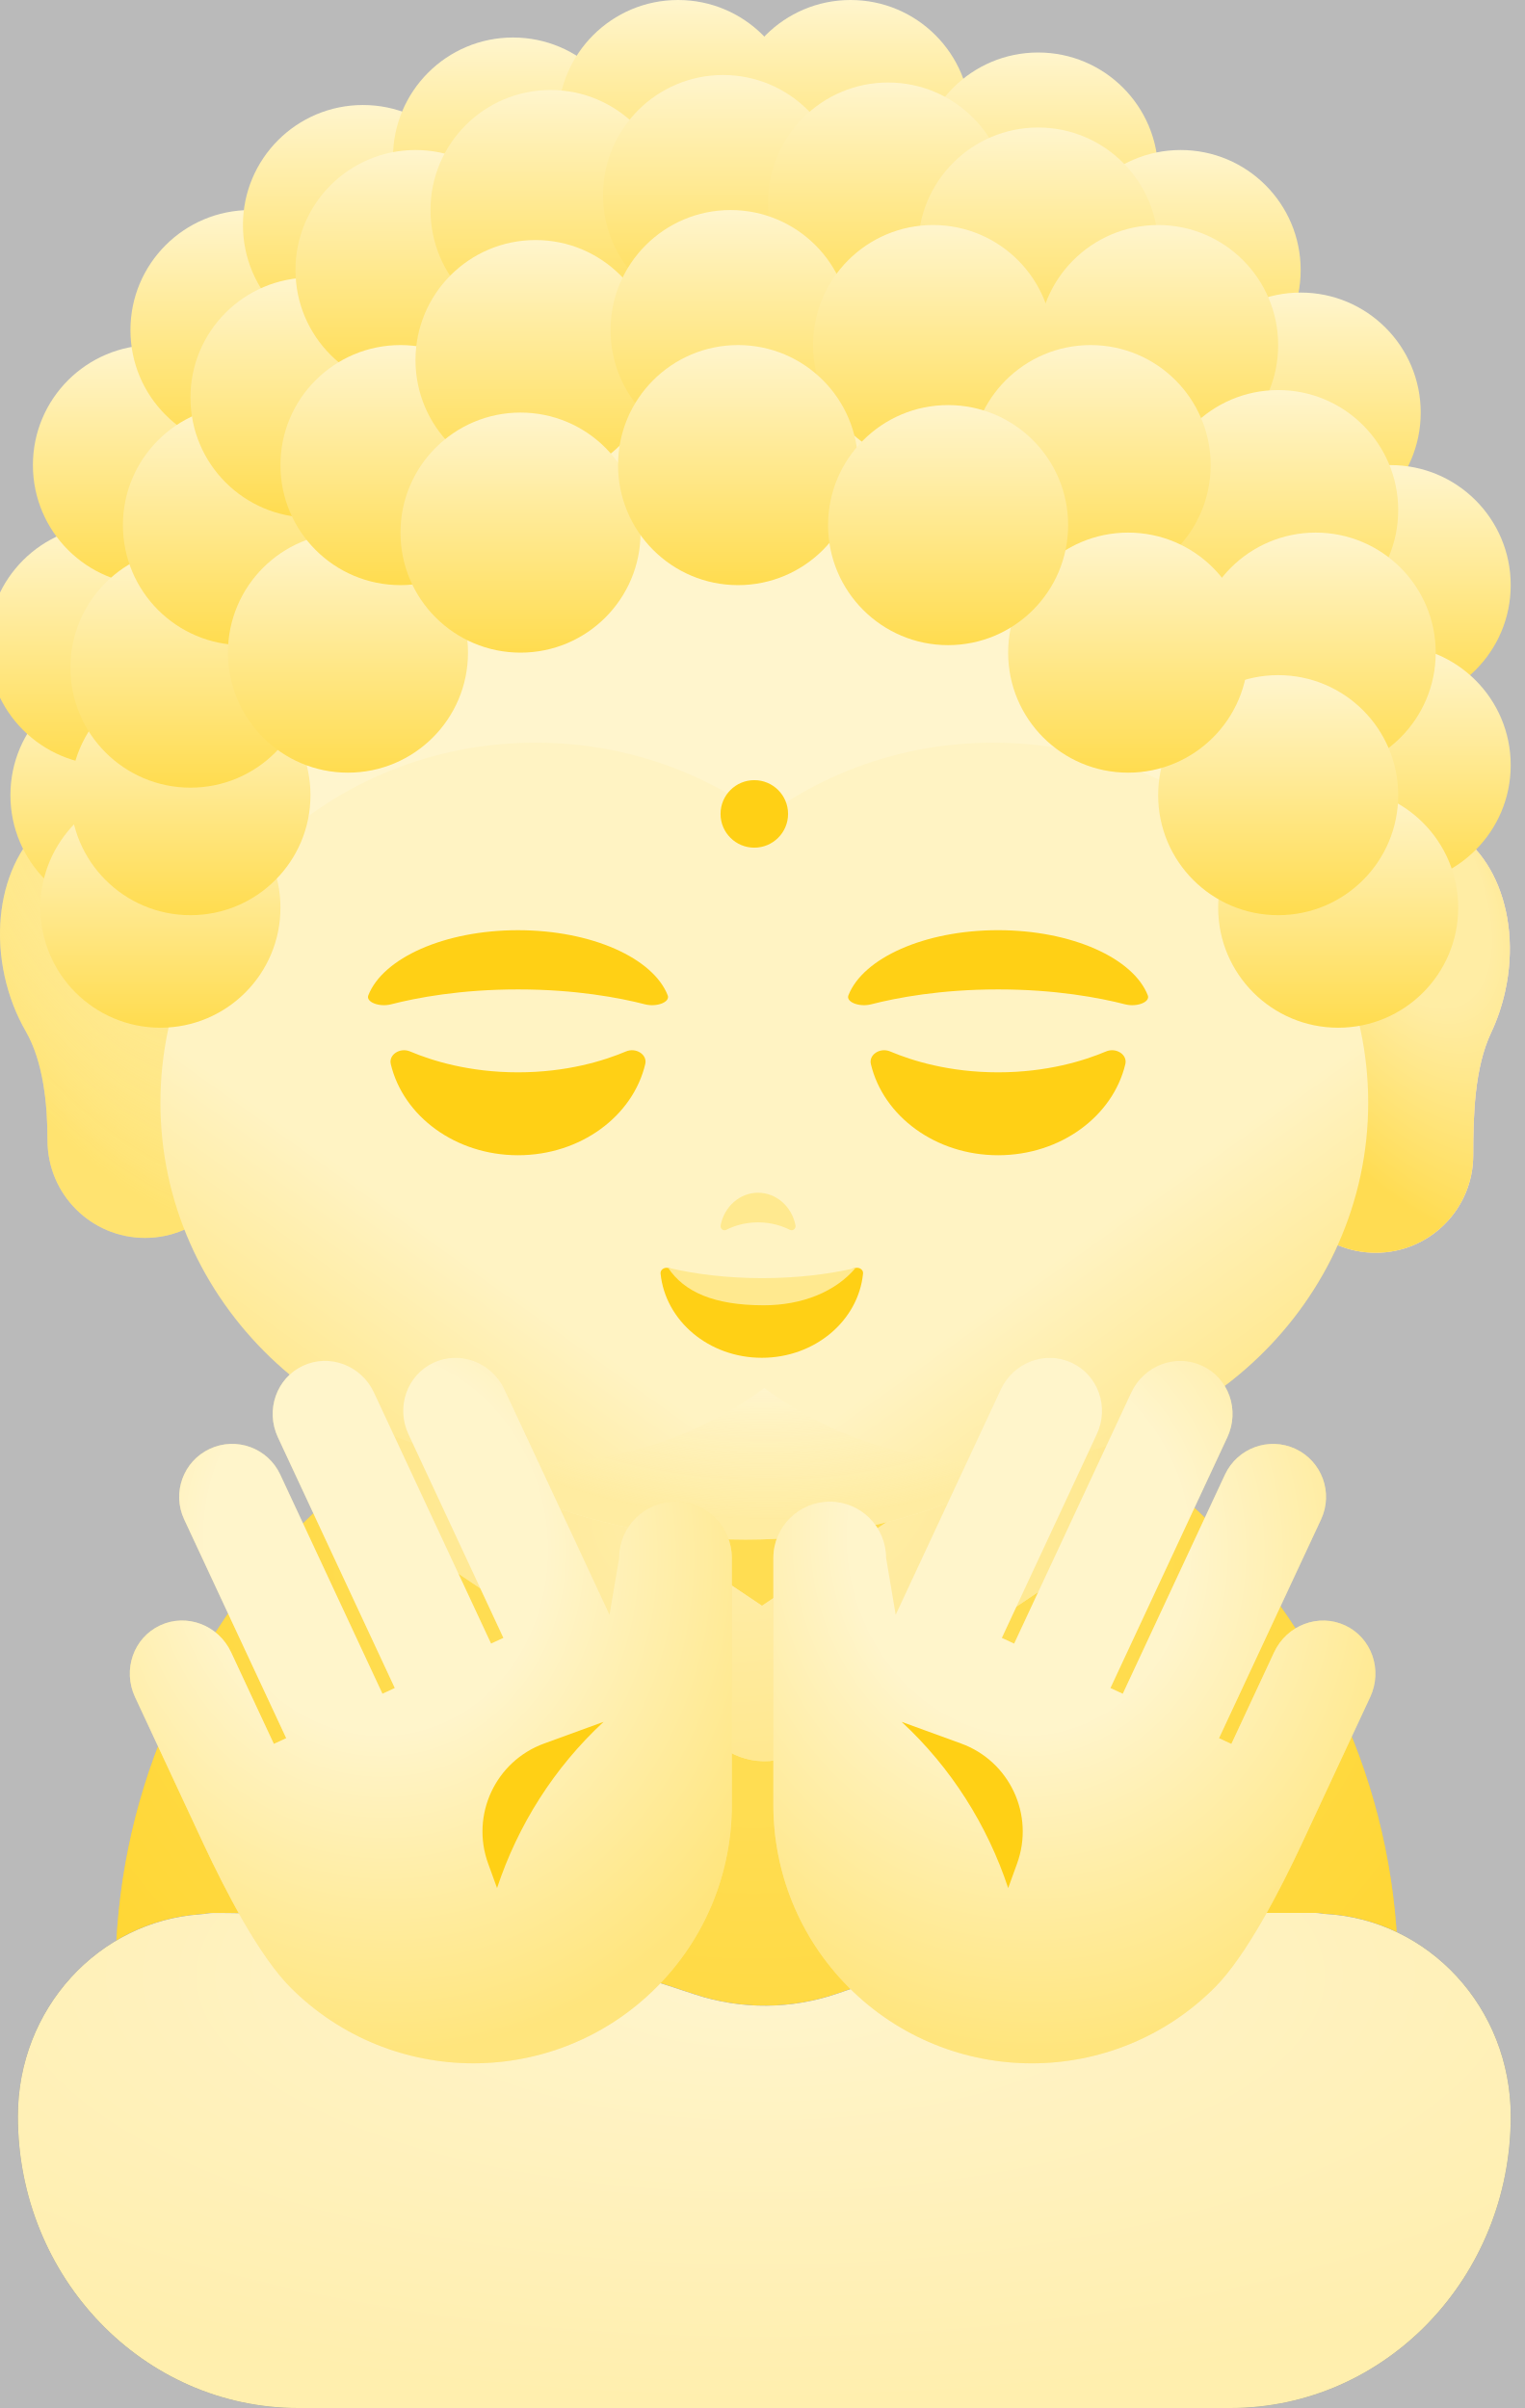
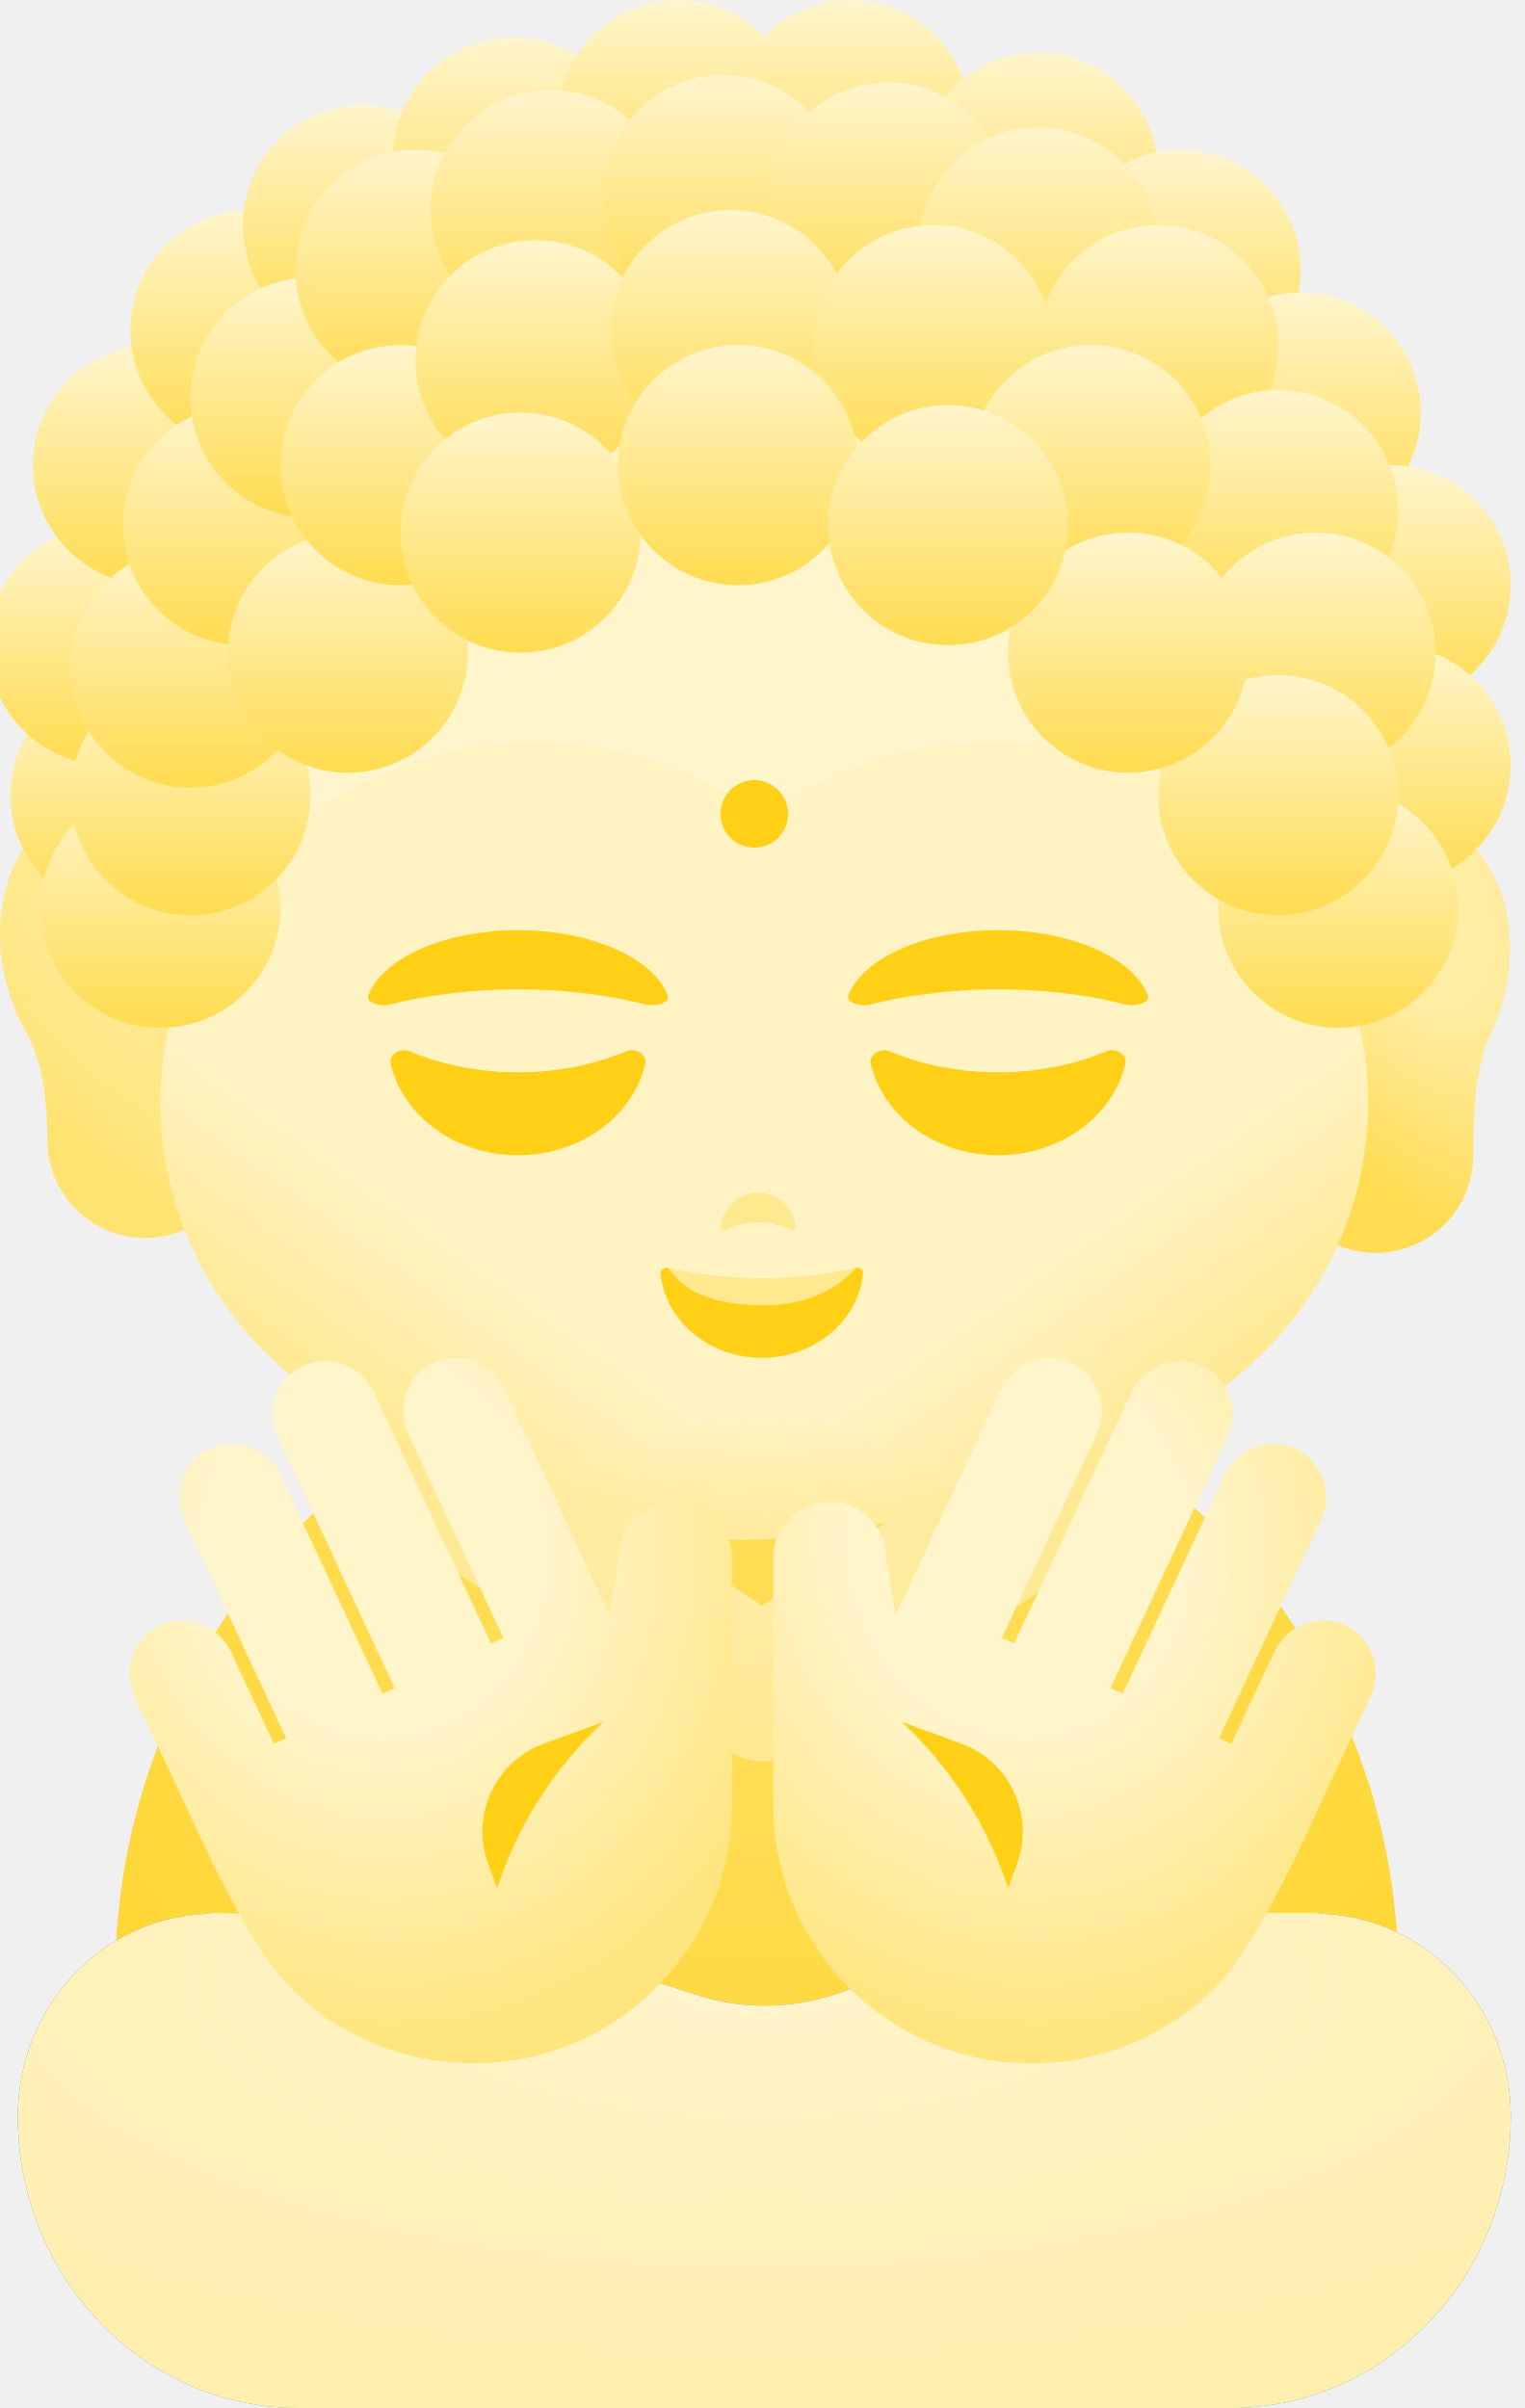
<svg xmlns="http://www.w3.org/2000/svg" width="88" height="139" viewBox="0 0 88 139" fill="none">
-   <rect width="88" height="139" fill="#F5F5F5" />
  <g id="ì ì Components">
-     <path d="M-4612 -205C-4612 -206.105 -4611.1 -207 -4610 -207H1013C1014.1 -207 1015 -206.105 1015 -205V6991C1015 6992.1 1014.1 6993 1013 6993H-4610C-4611.1 6993 -4612 6992.1 -4612 6991V-205Z" fill="#2D2D2D" />
-     <path d="M-4610 -207V-206H1013V-207V-208H-4610V-207ZM1015 -205H1014V6991H1015H1016V-205H1015ZM1013 6993V6992H-4610V6993V6994H1013V6993ZM-4612 6991H-4611V-205H-4612H-4613V6991H-4612ZM-4610 6993V6992C-4610.55 6992 -4611 6991.55 -4611 6991H-4612H-4613C-4613 6992.66 -4611.66 6994 -4610 6994V6993ZM1015 6991H1014C1014 6991.55 1013.55 6992 1013 6992V6993V6994C1014.66 6994 1016 6992.66 1016 6991H1015ZM1013 -207V-206C1013.55 -206 1014 -205.552 1014 -205H1015H1016C1016 -206.657 1014.66 -208 1013 -208V-207ZM-4610 -207V-208C-4611.66 -208 -4613 -206.657 -4613 -205H-4612H-4611C-4611 -205.552 -4610.55 -206 -4610 -206V-207Z" fill="black" fill-opacity="0.1" />
    <g id="ë¶ì²">
-       <path d="M-346 -108C-346 -109.105 -345.105 -110 -344 -110H827C828.105 -110 829 -109.105 829 -108V1498C829 1499.1 828.105 1500 827 1500H-344C-345.105 1500 -346 1499.1 -346 1498V-108Z" fill="#BABABA" />
-       <path d="M-344 -110V-109H827V-110V-111H-344V-110ZM829 -108H828V1498H829H830V-108H829ZM827 1500V1499H-344V1500V1501H827V1500ZM-346 1498H-345V-108H-346H-347V1498H-346ZM-344 1500V1499C-344.552 1499 -345 1498.55 -345 1498H-346H-347C-347 1499.66 -345.657 1501 -344 1501V1500ZM829 1498H828C828 1498.55 827.552 1499 827 1499V1500V1501C828.657 1501 830 1499.66 830 1498H829ZM827 -110V-109C827.552 -109 828 -108.552 828 -108H829H830C830 -109.657 828.657 -111 827 -111V-110ZM-344 -110V-111C-345.657 -111 -347 -109.657 -347 -108H-346H-345C-345 -108.552 -344.552 -109 -344 -109V-110Z" fill="black" fill-opacity="0.1" />
      <g id="ë¶ì²_2">
        <rect x="-162.5" y="-31.5" width="563" height="691" rx="4.5" stroke="#9747FF" stroke-dasharray="10 5" />
        <g id="íì =ê¸°ë³¸, ìì=ë¸ë">
          <g id="art" clip-path="url(#clip0_260_4375)">
            <path id="Vector" d="M60.651 84.235C48.839 86.086 37.824 78.393 36.047 67.052C34.27 55.712 42.404 45.017 54.216 43.166C66.027 41.315 77.043 49.008 78.82 60.349C80.597 71.689 72.462 82.384 60.651 84.235Z" fill="url(#paint0_radial_260_4375)" fill-opacity="0.5" />
            <path id="Vector_2" d="M27.673 84.235C39.484 86.086 50.5 78.393 52.277 67.052C54.053 55.712 45.919 45.017 34.107 43.166C22.296 41.315 11.28 49.008 9.503 60.349C7.726 71.689 15.861 82.384 27.673 84.235Z" fill="url(#paint1_radial_260_4375)" fill-opacity="0.5" />
            <g id="ë¶ì²_3">
              <g id="Group 5">
                <g id="Rectangle 33">
                  <path d="M6.661 114.096C6.661 93.651 23.234 77.078 43.679 77.078C64.123 77.078 80.696 93.651 80.696 114.096V129.907H6.661V114.096Z" fill="#FFD015" />
                  <path d="M6.661 114.096C6.661 93.651 23.234 77.078 43.679 77.078C64.123 77.078 80.696 93.651 80.696 114.096V129.907H6.661V114.096Z" fill="url(#paint2_radial_260_4375)" fill-opacity="0.5" />
                </g>
                <g id="Union">
                  <path d="M60.592 81.537C62.478 80.27 65.033 80.773 66.299 82.659C67.565 84.545 67.063 87.1 65.177 88.367L46.413 100.966C44.759 102.077 42.59 101.827 41.228 100.476C40.79 100.363 40.364 100.176 39.967 99.91L22.778 88.367C20.892 87.1 20.39 84.545 21.656 82.659C22.922 80.773 25.477 80.27 27.363 81.537L43.977 92.692L60.592 81.537Z" fill="#FFF5D0" />
                  <path d="M60.592 81.537C62.478 80.27 65.033 80.773 66.299 82.659C67.565 84.545 67.063 87.1 65.177 88.367L46.413 100.966C44.759 102.077 42.59 101.827 41.228 100.476C40.79 100.363 40.364 100.176 39.967 99.91L22.778 88.367C20.892 87.1 20.39 84.545 21.656 82.659C22.922 80.773 25.477 80.27 27.363 81.537L43.977 92.692L60.592 81.537Z" fill="url(#paint3_radial_260_4375)" fill-opacity="0.5" />
                </g>
                <path id="Union_2" d="M75.484 48.502C77.122 46.458 80.169 46.87 82.384 47.356C85.887 48.124 87.897 52.534 86.873 57.206C86.685 58.065 86.407 58.873 86.057 59.614C85.091 61.659 85.026 64.424 85.026 66.686C85.026 69.795 82.506 72.315 79.397 72.315C76.289 72.314 73.77 69.794 73.769 66.686C73.769 63.996 74.262 60.649 73.977 57.974C73.858 56.849 73.918 55.646 74.186 54.424C74.562 52.705 74.531 49.692 75.484 48.502Z" fill="#FFDBE4" />
                <path id="Vector_3" d="M44.015 87.74C62.382 87.74 77.271 72.849 77.271 54.479C77.271 36.109 62.382 21.218 44.015 21.218C25.648 21.218 10.759 36.109 10.759 54.479C10.759 72.849 25.648 87.74 44.015 87.74Z" fill="url(#paint4_linear_260_4375)" />
                <g id="Vector_4">
                  <path d="M43.861 88.01C62.377 88.01 77.388 73.312 77.388 55.181C77.388 37.05 62.377 22.352 43.861 22.352C25.344 22.352 10.333 37.05 10.333 55.181C10.333 73.312 25.344 88.01 43.861 88.01Z" fill="#FFF5CD" />
                  <path d="M43.861 88.01C62.377 88.01 77.388 73.312 77.388 55.181C77.388 37.05 62.377 22.352 43.861 22.352C25.344 22.352 10.333 37.05 10.333 55.181C10.333 73.312 25.344 88.01 43.861 88.01Z" fill="url(#paint5_radial_260_4375)" fill-opacity="0.5" />
                </g>
                <path id="Vector_5" d="M44.149 77.134C63.517 77.134 79.218 61.431 79.218 42.06C79.218 22.688 63.517 6.985 44.149 6.985C24.781 6.985 9.08 22.688 9.08 42.06C9.08 61.431 24.781 77.134 44.149 77.134Z" fill="#FFF3C3" />
                <path id="Vector 1" d="M24.196 103.059C23.33 103.059 23.113 110.564 23.113 114.317L25.062 117.781C25.134 112.874 25.062 103.059 24.196 103.059Z" fill="#FFADC2" />
                <path id="Vector 2" d="M64.915 103.059C65.781 103.059 65.997 110.564 65.997 114.317L64.049 117.781C63.976 112.874 64.049 103.059 64.915 103.059Z" fill="#FFADC2" />
                <g id="Vector_6">
                  <path d="M72.736 110.421C65.495 110.421 58.306 111.629 51.463 113.996L48.367 115.067C45.687 115.993 42.796 116.015 40.104 115.129L38.603 114.634C30.138 111.845 21.224 110.424 12.312 110.424C12.059 110.424 11.821 110.486 11.571 110.501C5.694 110.907 1.033 115.943 1.033 122.163C1.033 131.462 8.276 139 17.211 139H71.013C79.948 139 87.191 131.462 87.191 122.163C87.191 115.888 82.447 110.804 76.495 110.483C76.299 110.473 76.111 110.421 75.912 110.421H72.739H72.736Z" fill="#4E5968" />
                  <path d="M72.736 110.421C65.495 110.421 58.306 111.629 51.463 113.996L48.367 115.067C45.687 115.993 42.796 116.015 40.104 115.129L38.603 114.634C30.138 111.845 21.224 110.424 12.312 110.424C12.059 110.424 11.821 110.486 11.571 110.501C5.694 110.907 1.033 115.943 1.033 122.163C1.033 131.462 8.276 139 17.211 139H71.013C79.948 139 87.191 131.462 87.191 122.163C87.191 115.888 82.447 110.804 76.495 110.483C76.299 110.473 76.111 110.421 75.912 110.421H72.739H72.736Z" fill="#FFF5CD" />
                  <path d="M72.736 110.421C65.495 110.421 58.306 111.629 51.463 113.996L48.367 115.067C45.687 115.993 42.796 116.015 40.104 115.129L38.603 114.634C30.138 111.845 21.224 110.424 12.312 110.424C12.059 110.424 11.821 110.486 11.571 110.501C5.694 110.907 1.033 115.943 1.033 122.163C1.033 131.462 8.276 139 17.211 139H71.013C79.948 139 87.191 131.462 87.191 122.163C87.191 115.888 82.447 110.804 76.495 110.483C76.299 110.473 76.111 110.421 75.912 110.421H72.739H72.736Z" fill="url(#paint6_radial_260_4375)" fill-opacity="0.5" />
                </g>
              </g>
              <g id="Group 45">
                <g id="Union_3">
                  <path d="M75.484 48.502C77.122 46.458 80.169 46.87 82.384 47.356C85.887 48.124 87.897 52.534 86.873 57.206C86.685 58.065 86.407 58.873 86.057 59.614C85.091 61.659 85.026 64.424 85.026 66.686C85.026 69.795 82.506 72.315 79.397 72.315C76.289 72.314 73.77 69.794 73.769 66.686C73.769 63.996 74.262 60.649 73.977 57.974C73.858 56.849 73.918 55.646 74.186 54.424C74.562 52.705 74.531 49.692 75.484 48.502Z" fill="#FFE98F" />
                  <path d="M75.484 48.502C77.122 46.458 80.169 46.87 82.384 47.356C85.887 48.124 87.897 52.534 86.873 57.206C86.685 58.065 86.407 58.873 86.057 59.614C85.091 61.659 85.026 64.424 85.026 66.686C85.026 69.795 82.506 72.315 79.397 72.315C76.289 72.314 73.77 69.794 73.769 66.686C73.769 63.996 74.262 60.649 73.977 57.974C73.858 56.849 73.918 55.646 74.186 54.424C74.562 52.705 74.531 49.692 75.484 48.502Z" fill="url(#paint7_radial_260_4375)" fill-opacity="0.5" />
                </g>
                <g id="Union_4">
                  <path d="M4.756 46.497C6.971 46.011 10.018 45.599 11.656 47.644C12.609 48.834 12.578 51.847 12.955 53.565C13.154 54.473 13.238 55.371 13.219 56.234C13.154 59.174 13.998 62.886 13.999 65.826C13.999 68.935 11.478 71.456 8.37 71.456C5.261 71.456 2.742 68.935 2.742 65.826C2.742 63.772 2.51 61.305 1.485 59.525C0.943 58.585 0.523 57.513 0.267 56.348C-0.757 51.676 1.253 47.265 4.756 46.497Z" fill="#FFE98F" />
                  <path d="M4.756 46.497C6.971 46.011 10.018 45.599 11.656 47.644C12.609 48.834 12.578 51.847 12.955 53.565C13.154 54.473 13.238 55.371 13.219 56.234C13.154 59.174 13.998 62.886 13.999 65.826C13.999 68.935 11.478 71.456 8.37 71.456C5.261 71.456 2.742 68.935 2.742 65.826C2.742 63.772 2.51 61.305 1.485 59.525C0.943 58.585 0.523 57.513 0.267 56.348C-0.757 51.676 1.253 47.265 4.756 46.497Z" fill="url(#paint8_radial_260_4375)" fill-opacity="0.5" />
                </g>
                <g id="Vector_7">
                  <path d="M43.035 88.874C61.402 88.874 76.291 73.983 76.291 55.613C76.291 37.243 61.402 22.352 43.035 22.352C24.669 22.352 9.779 37.243 9.779 55.613C9.779 73.983 24.669 88.874 43.035 88.874Z" fill="#FFF5CD" />
                  <path d="M43.035 88.874C61.402 88.874 76.291 73.983 76.291 55.613C76.291 37.243 61.402 22.352 43.035 22.352C24.669 22.352 9.779 37.243 9.779 55.613C9.779 73.983 24.669 88.874 43.035 88.874Z" fill="url(#paint9_radial_260_4375)" fill-opacity="0.5" />
                </g>
                <path id="Vector_8" d="M30.906 84.439C42.862 84.439 52.554 75.133 52.554 63.654C52.554 52.175 42.862 42.869 30.906 42.869C18.951 42.869 9.259 52.175 9.259 63.654C9.259 75.133 18.951 84.439 30.906 84.439Z" fill="url(#paint10_linear_260_4375)" />
                <path id="Vector_9" d="M57.318 84.439C69.273 84.439 78.965 75.133 78.965 63.654C78.965 52.175 69.273 42.869 57.318 42.869C45.362 42.869 35.67 52.175 35.67 63.654C35.67 75.133 45.362 84.439 57.318 84.439Z" fill="url(#paint11_linear_260_4375)" />
                <g id="Group 44">
                  <path id="Vector_10" d="M7.528 52.828C11.354 52.828 14.455 49.727 14.455 45.9C14.455 42.074 11.354 38.972 7.528 38.972C3.702 38.972 0.601 42.074 0.601 45.9C0.601 49.727 3.702 52.828 7.528 52.828Z" fill="url(#paint12_linear_260_4375)" />
                  <path id="Vector_11" d="M6.229 44.168C10.055 44.168 13.156 41.066 13.156 37.24C13.156 33.413 10.055 30.311 6.229 30.311C2.403 30.311 -0.698 33.413 -0.698 37.24C-0.698 41.066 2.403 44.168 6.229 44.168Z" fill="url(#paint13_linear_260_4375)" />
                  <path id="Vector_12" d="M8.827 33.776C12.652 33.776 15.754 30.674 15.754 26.848C15.754 23.021 12.652 19.919 8.827 19.919C5.001 19.919 1.899 23.021 1.899 26.848C1.899 30.674 5.001 33.776 8.827 33.776Z" fill="url(#paint14_linear_260_4375)" />
                  <path id="Vector_13" d="M14.456 25.982C18.281 25.982 21.383 22.88 21.383 19.053C21.383 15.227 18.281 12.125 14.456 12.125C10.63 12.125 7.528 15.227 7.528 19.053C7.528 22.88 10.63 25.982 14.456 25.982Z" fill="url(#paint15_linear_260_4375)" />
                  <path id="Vector_14" d="M20.949 19.919C24.774 19.919 27.876 16.817 27.876 12.991C27.876 9.164 24.774 6.062 20.949 6.062C17.123 6.062 14.021 9.164 14.021 12.991C14.021 16.817 17.123 19.919 20.949 19.919Z" fill="url(#paint16_linear_260_4375)" />
                  <path id="Vector_15" d="M29.608 16.022C33.434 16.022 36.535 12.92 36.535 9.094C36.535 5.267 33.434 2.165 29.608 2.165C25.782 2.165 22.681 5.267 22.681 9.094C22.681 12.92 25.782 16.022 29.608 16.022Z" fill="url(#paint17_linear_260_4375)" />
                  <path id="Vector_16" d="M39.133 13.857C42.959 13.857 46.06 10.755 46.06 6.928C46.06 3.102 42.959 0 39.133 0C35.307 0 32.206 3.102 32.206 6.928C32.206 10.755 35.307 13.857 39.133 13.857Z" fill="url(#paint18_linear_260_4375)" />
                  <path id="Vector_17" d="M49.09 13.857C52.916 13.857 56.018 10.755 56.018 6.928C56.018 3.102 52.916 0 49.09 0C45.264 0 42.163 3.102 42.163 6.928C42.163 10.755 45.264 13.857 49.09 13.857Z" fill="url(#paint19_linear_260_4375)" />
                  <path id="Vector_18" d="M59.916 16.888C63.741 16.888 66.843 13.786 66.843 9.96C66.843 6.133 63.741 3.031 59.916 3.031C56.09 3.031 52.988 6.133 52.988 9.96C52.988 13.786 56.09 16.888 59.916 16.888Z" fill="url(#paint20_linear_260_4375)" />
                  <path id="Vector_19" d="M68.141 22.517C71.967 22.517 75.068 19.415 75.068 15.589C75.068 11.762 71.967 8.66 68.141 8.66C64.315 8.66 61.214 11.762 61.214 15.589C61.214 19.415 64.315 22.517 68.141 22.517Z" fill="url(#paint21_linear_260_4375)" />
                  <path id="Vector_20" d="M75.069 30.745C78.895 30.745 81.996 27.643 81.996 23.816C81.996 19.99 78.895 16.888 75.069 16.888C71.243 16.888 68.142 19.99 68.142 23.816C68.142 27.643 71.243 30.745 75.069 30.745Z" fill="url(#paint22_linear_260_4375)" />
                  <path id="Vector_21" d="M80.263 40.704C84.089 40.704 87.19 37.602 87.19 33.776C87.19 29.949 84.089 26.848 80.263 26.848C76.437 26.848 73.336 29.949 73.336 33.776C73.336 37.602 76.437 40.704 80.263 40.704Z" fill="url(#paint23_linear_260_4375)" />
                  <path id="Vector_22" d="M80.263 51.096C84.089 51.096 87.19 47.994 87.19 44.168C87.19 40.341 84.089 37.239 80.263 37.239C76.437 37.239 73.336 40.341 73.336 44.168C73.336 47.994 76.437 51.096 80.263 51.096Z" fill="url(#paint24_linear_260_4375)" />
                  <path id="Vector_23" d="M77.233 59.324C81.059 59.324 84.16 56.222 84.16 52.395C84.16 48.569 81.059 45.467 77.233 45.467C73.407 45.467 70.306 48.569 70.306 52.395C70.306 56.222 73.407 59.324 77.233 59.324Z" fill="url(#paint25_linear_260_4375)" />
                  <path id="Vector_24" d="M9.259 59.324C13.085 59.324 16.186 56.222 16.186 52.395C16.186 48.569 13.085 45.467 9.259 45.467C5.433 45.467 2.332 48.569 2.332 52.395C2.332 56.222 5.433 59.324 9.259 59.324Z" fill="url(#paint26_linear_260_4375)" />
                  <path id="Vector_25" d="M10.992 52.828C14.818 52.828 17.919 49.727 17.919 45.9C17.919 42.074 14.818 38.972 10.992 38.972C7.166 38.972 4.064 42.074 4.064 45.9C4.064 49.727 7.166 52.828 10.992 52.828Z" fill="url(#paint27_linear_260_4375)" />
                  <path id="Vector_26" d="M10.992 45.467C14.818 45.467 17.919 42.365 17.919 38.539C17.919 34.712 14.818 31.61 10.992 31.61C7.166 31.61 4.064 34.712 4.064 38.539C4.064 42.365 7.166 45.467 10.992 45.467Z" fill="url(#paint28_linear_260_4375)" />
                  <path id="Vector_27" d="M14.021 37.24C17.847 37.24 20.948 34.138 20.948 30.311C20.948 26.485 17.847 23.383 14.021 23.383C10.195 23.383 7.094 26.485 7.094 30.311C7.094 34.138 10.195 37.24 14.021 37.24Z" fill="url(#paint29_linear_260_4375)" />
                  <path id="Vector_28" d="M17.919 29.878C21.745 29.878 24.847 26.776 24.847 22.95C24.847 19.124 21.745 16.022 17.919 16.022C14.094 16.022 10.992 19.124 10.992 22.95C10.992 26.776 14.094 29.878 17.919 29.878Z" fill="url(#paint30_linear_260_4375)" />
                  <path id="Vector_29" d="M23.98 22.517C27.806 22.517 30.907 19.415 30.907 15.589C30.907 11.762 27.806 8.66 23.98 8.66C20.154 8.66 17.053 11.762 17.053 15.589C17.053 19.415 20.154 22.517 23.98 22.517Z" fill="url(#paint31_linear_260_4375)" />
                  <path id="Vector_30" d="M31.773 19.053C35.599 19.053 38.7 15.951 38.7 12.124C38.7 8.298 35.599 5.196 31.773 5.196C27.947 5.196 24.846 8.298 24.846 12.124C24.846 15.951 27.947 19.053 31.773 19.053Z" fill="url(#paint32_linear_260_4375)" />
                  <path id="Vector_31" d="M41.731 18.187C45.557 18.187 48.658 15.085 48.658 11.258C48.658 7.432 45.557 4.33 41.731 4.33C37.905 4.33 34.804 7.432 34.804 11.258C34.804 15.085 37.905 18.187 41.731 18.187Z" fill="url(#paint33_linear_260_4375)" />
                  <path id="Vector_32" d="M51.256 18.62C55.082 18.62 58.184 15.518 58.184 11.691C58.184 7.865 55.082 4.763 51.256 4.763C47.431 4.763 44.329 7.865 44.329 11.691C44.329 15.518 47.431 18.62 51.256 18.62Z" fill="url(#paint34_linear_260_4375)" />
                  <path id="Vector_33" d="M59.916 21.218C63.741 21.218 66.843 18.116 66.843 14.29C66.843 10.463 63.741 7.361 59.916 7.361C56.09 7.361 52.988 10.463 52.988 14.29C52.988 18.116 56.09 21.218 59.916 21.218Z" fill="url(#paint35_linear_260_4375)" />
                  <path id="Vector_34" d="M66.842 26.847C70.668 26.847 73.769 23.745 73.769 19.919C73.769 16.092 70.668 12.99 66.842 12.99C63.017 12.99 59.915 16.092 59.915 19.919C59.915 23.745 63.017 26.847 66.842 26.847Z" fill="url(#paint36_linear_260_4375)" />
                  <path id="Vector_35" d="M73.77 36.373C77.596 36.373 80.697 33.272 80.697 29.445C80.697 25.619 77.596 22.517 73.77 22.517C69.944 22.517 66.843 25.619 66.843 29.445C66.843 33.272 69.944 36.373 73.77 36.373Z" fill="url(#paint37_linear_260_4375)" />
                  <path id="Vector_36" d="M75.935 44.601C79.761 44.601 82.862 41.499 82.862 37.673C82.862 33.846 79.761 30.744 75.935 30.744C72.109 30.744 69.008 33.846 69.008 37.673C69.008 41.499 72.109 44.601 75.935 44.601Z" fill="url(#paint38_linear_260_4375)" />
                  <path id="Vector_37" d="M73.77 52.828C77.596 52.828 80.697 49.727 80.697 45.9C80.697 42.074 77.596 38.972 73.77 38.972C69.944 38.972 66.843 42.074 66.843 45.9C66.843 49.727 69.944 52.828 73.77 52.828Z" fill="url(#paint39_linear_260_4375)" />
                  <path id="Vector_38" d="M20.082 44.601C23.908 44.601 27.01 41.499 27.01 37.673C27.01 33.846 23.908 30.744 20.082 30.744C16.257 30.744 13.155 33.846 13.155 37.673C13.155 41.499 16.257 44.601 20.082 44.601Z" fill="url(#paint40_linear_260_4375)" />
                  <path id="Vector_39" d="M23.114 33.776C26.94 33.776 30.041 30.674 30.041 26.848C30.041 23.021 26.94 19.919 23.114 19.919C19.288 19.919 16.186 23.021 16.186 26.848C16.186 30.674 19.288 33.776 23.114 33.776Z" fill="url(#paint41_linear_260_4375)" />
                  <path id="Vector_40" d="M30.907 27.713C34.733 27.713 37.834 24.611 37.834 20.785C37.834 16.959 34.733 13.857 30.907 13.857C27.081 13.857 23.98 16.959 23.98 20.785C23.98 24.611 27.081 27.713 30.907 27.713Z" fill="url(#paint42_linear_260_4375)" />
                  <path id="Vector_41" d="M42.164 25.982C45.99 25.982 49.092 22.88 49.092 19.053C49.092 15.227 45.99 12.125 42.164 12.125C38.339 12.125 35.237 15.227 35.237 19.053C35.237 22.88 38.339 25.982 42.164 25.982Z" fill="url(#paint43_linear_260_4375)" />
                  <path id="Vector_42" d="M53.853 26.847C57.679 26.847 60.78 23.745 60.78 19.919C60.78 16.092 57.679 12.99 53.853 12.99C50.027 12.99 46.926 16.092 46.926 19.919C46.926 23.745 50.027 26.847 53.853 26.847Z" fill="url(#paint44_linear_260_4375)" />
                  <path id="Vector_43" d="M62.946 33.776C66.772 33.776 69.873 30.674 69.873 26.848C69.873 23.021 66.772 19.919 62.946 19.919C59.12 19.919 56.019 23.021 56.019 26.848C56.019 30.674 59.12 33.776 62.946 33.776Z" fill="url(#paint45_linear_260_4375)" />
                  <path id="Vector_44" d="M65.111 44.601C68.937 44.601 72.038 41.499 72.038 37.673C72.038 33.846 68.937 30.744 65.111 30.744C61.285 30.744 58.184 33.846 58.184 37.673C58.184 41.499 61.285 44.601 65.111 44.601Z" fill="url(#paint46_linear_260_4375)" />
                  <path id="Vector_45" d="M30.041 37.673C33.867 37.673 36.969 34.571 36.969 30.745C36.969 26.918 33.867 23.816 30.041 23.816C26.216 23.816 23.114 26.918 23.114 30.745C23.114 34.571 26.216 37.673 30.041 37.673Z" fill="url(#paint47_linear_260_4375)" />
                  <path id="Vector_46" d="M42.597 33.776C46.423 33.776 49.524 30.674 49.524 26.848C49.524 23.021 46.423 19.919 42.597 19.919C38.771 19.919 35.67 23.021 35.67 26.848C35.67 30.674 38.771 33.776 42.597 33.776Z" fill="url(#paint48_linear_260_4375)" />
                  <path id="Vector_47" d="M54.719 37.24C58.545 37.24 61.647 34.138 61.647 30.311C61.647 26.485 58.545 23.383 54.719 23.383C50.893 23.383 47.792 26.485 47.792 30.311C47.792 34.138 50.893 37.24 54.719 37.24Z" fill="url(#paint49_linear_260_4375)" />
                </g>
                <g id="Group 4">
                  <path id="Vector_48" d="M43.534 48.931C44.61 48.931 45.483 48.059 45.483 46.982C45.483 45.906 44.61 45.034 43.534 45.034C42.458 45.034 41.586 45.906 41.586 46.982C41.586 48.059 42.458 48.931 43.534 48.931Z" fill="#FFD015" />
                  <path id="Vector_49" d="M49.377 73.19C49.325 73.202 49.268 73.21 49.215 73.222C48.083 74.483 46.194 75.19 44.05 75.19C41.222 75.19 39.57 74.479 38.664 73.211C38.63 73.203 38.593 73.198 38.559 73.19C38.33 73.138 38.103 73.3 38.124 73.514C38.398 76.241 40.908 78.377 43.968 78.377C47.028 78.377 49.538 76.241 49.811 73.514C49.833 73.299 49.606 73.138 49.377 73.19Z" fill="#FFD015" />
                  <path id="Vector_50" d="M44.082 75.346C46.281 75.346 48.218 74.572 49.38 73.192C47.799 73.562 45.964 73.779 43.997 73.779C42.008 73.779 40.151 73.558 38.557 73.18C39.486 74.568 41.181 75.346 44.082 75.346Z" fill="#FFE98F" />
                  <path id="Vector_51" d="M23.667 60.694C23.089 60.449 22.425 60.878 22.553 61.42C23.267 64.427 26.284 66.685 29.897 66.685C33.511 66.685 36.528 64.427 37.241 61.42C37.37 60.878 36.706 60.449 36.128 60.694C34.867 61.227 32.72 61.899 29.897 61.899C27.074 61.899 24.927 61.227 23.667 60.694Z" fill="#FFD015" />
                  <path id="Vector_52" d="M63.836 60.694C64.414 60.449 65.078 60.878 64.949 61.42C64.236 64.427 61.219 66.685 57.605 66.685C53.992 66.685 50.975 64.427 50.261 61.42C50.133 60.878 50.797 60.449 51.375 60.694C52.635 61.227 54.782 61.899 57.605 61.899C60.426 61.899 62.575 61.227 63.836 60.694Z" fill="#FFD015" />
                  <path id="Vector_53" d="M37.228 57.974C37.907 58.149 38.689 57.843 38.537 57.456C37.698 55.308 34.149 53.695 29.897 53.695C25.646 53.695 22.096 55.308 21.257 57.456C21.106 57.843 21.887 58.149 22.567 57.974C24.05 57.593 26.576 57.113 29.897 57.113C33.216 57.113 35.745 57.593 37.228 57.974Z" fill="#FFD015" />
                  <path id="Vector_54" d="M64.936 57.974C65.615 58.149 66.397 57.843 66.245 57.456C65.406 55.308 61.857 53.694 57.605 53.694C53.354 53.694 49.804 55.308 48.965 57.456C48.814 57.843 49.595 58.149 50.275 57.974C51.758 57.593 54.284 57.113 57.605 57.113C60.924 57.113 63.453 57.593 64.936 57.974Z" fill="#FFD015" />
                  <path id="Vector_55" d="M45.583 70.99C45.753 71.078 45.949 70.924 45.911 70.731C45.701 69.657 44.813 68.85 43.751 68.85C42.688 68.85 41.8 69.657 41.591 70.731C41.553 70.924 41.748 71.078 41.918 70.99C42.289 70.8 42.92 70.56 43.751 70.56C44.58 70.56 45.212 70.8 45.583 70.99Z" fill="#FFE98F" />
                </g>
              </g>
              <g id="Group">
                <g id="Vector_56">
                  <path d="M77.633 93.826C76.102 93.112 74.267 93.806 73.535 95.375L71.068 100.667L70.354 100.338L76.244 87.707C76.959 86.174 76.298 84.351 74.767 83.635C73.235 82.922 71.415 83.587 70.699 85.12L64.801 97.771L64.087 97.442L70.836 82.965C71.566 81.399 70.917 79.551 69.386 78.838C67.854 78.124 66.021 78.814 65.291 80.38L58.532 94.877L57.819 94.548L63.302 82.787C64.032 81.221 63.383 79.373 61.852 78.66C60.32 77.946 58.487 78.636 57.757 80.202C57.757 80.202 57.757 80.204 57.757 80.206L51.695 93.209L51.144 89.936C51.144 88.138 49.686 86.679 47.889 86.679C46.091 86.679 44.634 88.136 44.634 89.936V104.185C44.634 108.003 46.09 111.821 49.003 114.735C54.828 120.56 64.274 120.56 70.099 114.735C71.913 112.921 73.877 109.123 75.14 106.414C75.36 105.945 75.604 105.418 75.832 104.929L75.919 104.746C76.037 104.49 76.147 104.257 76.244 104.046L79.08 97.962C79.811 96.391 79.165 94.539 77.633 93.826Z" fill="#FFEA96" />
                  <path d="M77.633 93.826C76.102 93.112 74.267 93.806 73.535 95.375L71.068 100.667L70.354 100.338L76.244 87.707C76.959 86.174 76.298 84.351 74.767 83.635C73.235 82.922 71.415 83.587 70.699 85.12L64.801 97.771L64.087 97.442L70.836 82.965C71.566 81.399 70.917 79.551 69.386 78.838C67.854 78.124 66.021 78.814 65.291 80.38L58.532 94.877L57.819 94.548L63.302 82.787C64.032 81.221 63.383 79.373 61.852 78.66C60.32 77.946 58.487 78.636 57.757 80.202C57.757 80.202 57.757 80.204 57.757 80.206L51.695 93.209L51.144 89.936C51.144 88.138 49.686 86.679 47.889 86.679C46.091 86.679 44.634 88.136 44.634 89.936V104.185C44.634 108.003 46.09 111.821 49.003 114.735C54.828 120.56 64.274 120.56 70.099 114.735C71.913 112.921 73.877 109.123 75.14 106.414C75.36 105.945 75.604 105.418 75.832 104.929L75.919 104.746C76.037 104.49 76.147 104.257 76.244 104.046L79.08 97.962C79.811 96.391 79.165 94.539 77.633 93.826Z" fill="url(#paint50_radial_260_4375)" fill-opacity="0.5" />
                </g>
                <g id="Vector_57">
                  <path d="M38.985 86.677C37.187 86.677 35.73 88.135 35.73 89.934L35.178 93.207L29.116 80.204C29.116 80.204 29.116 80.202 29.116 80.2C28.386 78.635 26.553 77.945 25.022 78.658C23.491 79.372 22.842 81.22 23.571 82.785L29.055 94.547L28.341 94.876L21.582 80.378C20.852 78.813 19.019 78.123 17.488 78.836C15.956 79.55 15.308 81.398 16.037 82.963L22.786 97.441L22.073 97.77L16.174 85.118C15.459 83.583 13.638 82.92 12.107 83.634C10.575 84.347 9.914 86.17 10.629 87.705L16.519 100.336L15.805 100.665L13.338 95.374C12.606 93.802 10.771 93.109 9.24 93.824C7.709 94.539 7.062 96.389 7.793 97.96L10.629 104.045C10.728 104.255 10.836 104.489 10.955 104.744L11.041 104.927C11.269 105.416 11.514 105.943 11.733 106.412C12.996 109.121 14.961 112.919 16.774 114.733C22.599 120.559 32.045 120.559 37.87 114.733C40.784 111.819 42.239 108.001 42.239 104.183V89.934C42.239 88.137 40.782 86.677 38.985 86.677Z" fill="#FFEA96" />
                  <path d="M38.985 86.677C37.187 86.677 35.73 88.135 35.73 89.934L35.178 93.207L29.116 80.204C29.116 80.204 29.116 80.202 29.116 80.2C28.386 78.635 26.553 77.945 25.022 78.658C23.491 79.372 22.842 81.22 23.571 82.785L29.055 94.547L28.341 94.876L21.582 80.378C20.852 78.813 19.019 78.123 17.488 78.836C15.956 79.55 15.308 81.398 16.037 82.963L22.786 97.441L22.073 97.77L16.174 85.118C15.459 83.583 13.638 82.92 12.107 83.634C10.575 84.347 9.914 86.17 10.629 87.705L16.519 100.336L15.805 100.665L13.338 95.374C12.606 93.802 10.771 93.109 9.24 93.824C7.709 94.539 7.062 96.389 7.793 97.96L10.629 104.045C10.728 104.255 10.836 104.489 10.955 104.744L11.041 104.927C11.269 105.416 11.514 105.943 11.733 106.412C12.996 109.121 14.961 112.919 16.774 114.733C22.599 120.559 32.045 120.559 37.87 114.733C40.784 111.819 42.239 108.001 42.239 104.183V89.934C42.239 88.137 40.782 86.677 38.985 86.677Z" fill="url(#paint51_radial_260_4375)" fill-opacity="0.5" />
                </g>
                <path id="Vector_58" d="M34.835 99.393L31.404 100.643C28.599 101.664 27.152 104.766 28.173 107.572L28.687 108.987C29.891 105.35 31.985 102.032 34.835 99.393Z" fill="#FFD015" />
                <path id="Vector_59" d="M52.038 99.393L55.469 100.643C58.275 101.664 59.721 104.766 58.7 107.572L58.187 108.987C56.982 105.35 54.889 102.032 52.038 99.393Z" fill="#FFD015" />
              </g>
            </g>
          </g>
        </g>
      </g>
    </g>
  </g>
  <defs>
    <radialGradient id="paint0_radial_260_4375" cx="0" cy="0" r="1" gradientTransform="matrix(28.7105 13.5012 14.0615 -29.9115 49.3623 55.5418)" gradientUnits="userSpaceOnUse">
      <stop offset="0.713" stop-color="#FFF3C1" />
      <stop offset="1" stop-color="#FFDC4F" />
    </radialGradient>
    <radialGradient id="paint1_radial_260_4375" cx="0" cy="0" r="1" gradientTransform="matrix(-26.9044 15.953 -16.6151 -28.0298 38.961 55.5418)" gradientUnits="userSpaceOnUse">
      <stop offset="0.713" stop-color="#FFE479" stop-opacity="0" />
      <stop offset="1" stop-color="#FFE479" />
    </radialGradient>
    <radialGradient id="paint2_radial_260_4375" cx="0" cy="0" r="1" gradientUnits="userSpaceOnUse" gradientTransform="translate(43.508 89.1532) rotate(90) scale(40.7534 49.3221)">
      <stop offset="0.401" stop-color="#FFE98F" />
      <stop offset="1" stop-color="#FFDC4F" />
    </radialGradient>
    <radialGradient id="paint3_radial_260_4375" cx="0" cy="0" r="1" gradientTransform="matrix(-20.5561 5.28487 3.91387 14.8375 44.0397 86.0805)" gradientUnits="userSpaceOnUse">
      <stop offset="0.023" stop-color="#FFE98F" />
      <stop offset="1" stop-color="#FFDC4F" />
    </radialGradient>
    <linearGradient id="paint4_linear_260_4375" x1="44.015" y1="21.218" x2="44.015" y2="87.74" gradientUnits="userSpaceOnUse">
      <stop stop-color="#FFDBE4" />
      <stop offset="1" stop-color="#FFCDD7" />
    </linearGradient>
    <radialGradient id="paint5_radial_260_4375" cx="0" cy="0" r="1" gradientTransform="matrix(3.45548e-06 33.9779 -36.0885 -1.44264 43.7406 52.9105)" gradientUnits="userSpaceOnUse">
      <stop offset="0.12" stop-color="#FFF5CD" />
      <stop offset="1" stop-color="#FEEEAA" />
    </radialGradient>
    <radialGradient id="paint6_radial_260_4375" cx="0" cy="0" r="1" gradientTransform="matrix(0.0179523 24.9049 -64.8388 0.0415629 43.8955 114.095)" gradientUnits="userSpaceOnUse">
      <stop stop-color="#FFF5CD" />
      <stop offset="1" stop-color="#FFE98F" />
    </radialGradient>
    <radialGradient id="paint7_radial_260_4375" cx="0" cy="0" r="1" gradientTransform="matrix(1.80148e-07 19.053 -15.8159 -11.6142 80.2638 50.0138)" gradientUnits="userSpaceOnUse">
      <stop offset="0.369" stop-color="#FFF1B9" />
      <stop offset="1" stop-color="#FFD015" />
    </radialGradient>
    <radialGradient id="paint8_radial_260_4375" cx="0" cy="0" r="1" gradientTransform="matrix(1.88608e-07 19.053 -16.5587 -11.6142 6.79924 49.1552)" gradientUnits="userSpaceOnUse">
      <stop stop-color="#FFF1B9" stop-opacity="0" />
      <stop offset="1" stop-color="#FFDD52" />
    </radialGradient>
    <radialGradient id="paint9_radial_260_4375" cx="0" cy="0" r="1" gradientTransform="matrix(3.42749e-06 34.4252 -35.7962 -1.46164 42.9163 53.3127)" gradientUnits="userSpaceOnUse">
      <stop offset="0.771" stop-color="#FFDC4F" stop-opacity="0" />
      <stop offset="1" stop-color="#FFDC4F" stop-opacity="0.7" />
    </radialGradient>
    <linearGradient id="paint10_linear_260_4375" x1="24.796" y1="70.897" x2="16.065" y2="83.121" gradientUnits="userSpaceOnUse">
      <stop stop-color="#FFF3C3" />
      <stop offset="1" stop-color="#FFE685" />
    </linearGradient>
    <linearGradient id="paint11_linear_260_4375" x1="63.428" y1="70.897" x2="72.159" y2="83.121" gradientUnits="userSpaceOnUse">
      <stop stop-color="#FFF3C3" />
      <stop offset="1" stop-color="#FFE685" />
    </linearGradient>
    <linearGradient id="paint12_linear_260_4375" x1="7.528" y1="38.972" x2="7.528" y2="52.828" gradientUnits="userSpaceOnUse">
      <stop stop-color="#FFF5CD" />
      <stop offset="1" stop-color="#FFDC4F" />
    </linearGradient>
    <linearGradient id="paint13_linear_260_4375" x1="6.229" y1="30.311" x2="6.229" y2="44.168" gradientUnits="userSpaceOnUse">
      <stop stop-color="#FFF5CD" />
      <stop offset="1" stop-color="#FFDC4F" />
    </linearGradient>
    <linearGradient id="paint14_linear_260_4375" x1="8.827" y1="19.919" x2="8.827" y2="33.776" gradientUnits="userSpaceOnUse">
      <stop stop-color="#FFF5CD" />
      <stop offset="1" stop-color="#FFDC4F" />
    </linearGradient>
    <linearGradient id="paint15_linear_260_4375" x1="14.456" y1="12.125" x2="14.456" y2="25.982" gradientUnits="userSpaceOnUse">
      <stop stop-color="#FFF5CD" />
      <stop offset="1" stop-color="#FFDC4F" />
    </linearGradient>
    <linearGradient id="paint16_linear_260_4375" x1="20.949" y1="6.062" x2="20.949" y2="19.919" gradientUnits="userSpaceOnUse">
      <stop stop-color="#FFF5CD" />
      <stop offset="1" stop-color="#FFDC4F" />
    </linearGradient>
    <linearGradient id="paint17_linear_260_4375" x1="29.608" y1="2.165" x2="29.608" y2="16.022" gradientUnits="userSpaceOnUse">
      <stop stop-color="#FFF5CD" />
      <stop offset="1" stop-color="#FFDC4F" />
    </linearGradient>
    <linearGradient id="paint18_linear_260_4375" x1="39.133" y1="0" x2="39.133" y2="13.857" gradientUnits="userSpaceOnUse">
      <stop stop-color="#FFF5CD" />
      <stop offset="1" stop-color="#FFDC4F" />
    </linearGradient>
    <linearGradient id="paint19_linear_260_4375" x1="49.09" y1="0" x2="49.09" y2="13.857" gradientUnits="userSpaceOnUse">
      <stop stop-color="#FFF5CD" />
      <stop offset="1" stop-color="#FFDC4F" />
    </linearGradient>
    <linearGradient id="paint20_linear_260_4375" x1="59.916" y1="3.031" x2="59.916" y2="16.888" gradientUnits="userSpaceOnUse">
      <stop stop-color="#FFF5CD" />
      <stop offset="1" stop-color="#FFDC4F" />
    </linearGradient>
    <linearGradient id="paint21_linear_260_4375" x1="68.141" y1="8.66" x2="68.141" y2="22.517" gradientUnits="userSpaceOnUse">
      <stop stop-color="#FFF5CD" />
      <stop offset="1" stop-color="#FFDC4F" />
    </linearGradient>
    <linearGradient id="paint22_linear_260_4375" x1="75.069" y1="16.888" x2="75.069" y2="30.745" gradientUnits="userSpaceOnUse">
      <stop stop-color="#FFF5CD" />
      <stop offset="1" stop-color="#FFDC4F" />
    </linearGradient>
    <linearGradient id="paint23_linear_260_4375" x1="80.263" y1="26.848" x2="80.263" y2="40.704" gradientUnits="userSpaceOnUse">
      <stop stop-color="#FFF5CD" />
      <stop offset="1" stop-color="#FFDC4F" />
    </linearGradient>
    <linearGradient id="paint24_linear_260_4375" x1="80.263" y1="37.239" x2="80.263" y2="51.096" gradientUnits="userSpaceOnUse">
      <stop stop-color="#FFF5CD" />
      <stop offset="1" stop-color="#FFDC4F" />
    </linearGradient>
    <linearGradient id="paint25_linear_260_4375" x1="77.233" y1="45.467" x2="77.233" y2="59.324" gradientUnits="userSpaceOnUse">
      <stop stop-color="#FFF5CD" />
      <stop offset="1" stop-color="#FFDC4F" />
    </linearGradient>
    <linearGradient id="paint26_linear_260_4375" x1="9.259" y1="45.467" x2="9.259" y2="59.324" gradientUnits="userSpaceOnUse">
      <stop stop-color="#FFF5CD" />
      <stop offset="1" stop-color="#FFDC4F" />
    </linearGradient>
    <linearGradient id="paint27_linear_260_4375" x1="10.992" y1="38.972" x2="10.992" y2="52.828" gradientUnits="userSpaceOnUse">
      <stop stop-color="#FFF5CD" />
      <stop offset="1" stop-color="#FFDC4F" />
    </linearGradient>
    <linearGradient id="paint28_linear_260_4375" x1="10.992" y1="31.61" x2="10.992" y2="45.467" gradientUnits="userSpaceOnUse">
      <stop stop-color="#FFF5CD" />
      <stop offset="1" stop-color="#FFDC4F" />
    </linearGradient>
    <linearGradient id="paint29_linear_260_4375" x1="14.021" y1="23.383" x2="14.021" y2="37.24" gradientUnits="userSpaceOnUse">
      <stop stop-color="#FFF5CD" />
      <stop offset="1" stop-color="#FFDC4F" />
    </linearGradient>
    <linearGradient id="paint30_linear_260_4375" x1="17.919" y1="16.022" x2="17.919" y2="29.878" gradientUnits="userSpaceOnUse">
      <stop stop-color="#FFF5CD" />
      <stop offset="1" stop-color="#FFDC4F" />
    </linearGradient>
    <linearGradient id="paint31_linear_260_4375" x1="23.98" y1="8.66" x2="23.98" y2="22.517" gradientUnits="userSpaceOnUse">
      <stop stop-color="#FFF5CD" />
      <stop offset="1" stop-color="#FFDC4F" />
    </linearGradient>
    <linearGradient id="paint32_linear_260_4375" x1="31.773" y1="5.196" x2="31.773" y2="19.053" gradientUnits="userSpaceOnUse">
      <stop stop-color="#FFF5CD" />
      <stop offset="1" stop-color="#FFDC4F" />
    </linearGradient>
    <linearGradient id="paint33_linear_260_4375" x1="41.731" y1="4.33" x2="41.731" y2="18.187" gradientUnits="userSpaceOnUse">
      <stop stop-color="#FFF5CD" />
      <stop offset="1" stop-color="#FFDC4F" />
    </linearGradient>
    <linearGradient id="paint34_linear_260_4375" x1="51.256" y1="4.763" x2="51.256" y2="18.62" gradientUnits="userSpaceOnUse">
      <stop stop-color="#FFF5CD" />
      <stop offset="1" stop-color="#FFDC4F" />
    </linearGradient>
    <linearGradient id="paint35_linear_260_4375" x1="59.916" y1="7.361" x2="59.916" y2="21.218" gradientUnits="userSpaceOnUse">
      <stop stop-color="#FFF5CD" />
      <stop offset="1" stop-color="#FFDC4F" />
    </linearGradient>
    <linearGradient id="paint36_linear_260_4375" x1="66.842" y1="12.99" x2="66.842" y2="26.847" gradientUnits="userSpaceOnUse">
      <stop stop-color="#FFF5CD" />
      <stop offset="1" stop-color="#FFDC4F" />
    </linearGradient>
    <linearGradient id="paint37_linear_260_4375" x1="73.77" y1="22.517" x2="73.77" y2="36.373" gradientUnits="userSpaceOnUse">
      <stop stop-color="#FFF5CD" />
      <stop offset="1" stop-color="#FFDC4F" />
    </linearGradient>
    <linearGradient id="paint38_linear_260_4375" x1="75.935" y1="30.744" x2="75.935" y2="44.601" gradientUnits="userSpaceOnUse">
      <stop stop-color="#FFF5CD" />
      <stop offset="1" stop-color="#FFDC4F" />
    </linearGradient>
    <linearGradient id="paint39_linear_260_4375" x1="73.77" y1="38.972" x2="73.77" y2="52.828" gradientUnits="userSpaceOnUse">
      <stop stop-color="#FFF5CD" />
      <stop offset="1" stop-color="#FFDC4F" />
    </linearGradient>
    <linearGradient id="paint40_linear_260_4375" x1="20.082" y1="30.744" x2="20.082" y2="44.601" gradientUnits="userSpaceOnUse">
      <stop stop-color="#FFF5CD" />
      <stop offset="1" stop-color="#FFDC4F" />
    </linearGradient>
    <linearGradient id="paint41_linear_260_4375" x1="23.114" y1="19.919" x2="23.114" y2="33.776" gradientUnits="userSpaceOnUse">
      <stop stop-color="#FFF5CD" />
      <stop offset="1" stop-color="#FFDC4F" />
    </linearGradient>
    <linearGradient id="paint42_linear_260_4375" x1="30.907" y1="13.857" x2="30.907" y2="27.713" gradientUnits="userSpaceOnUse">
      <stop stop-color="#FFF5CD" />
      <stop offset="1" stop-color="#FFDC4F" />
    </linearGradient>
    <linearGradient id="paint43_linear_260_4375" x1="42.164" y1="12.125" x2="42.164" y2="25.982" gradientUnits="userSpaceOnUse">
      <stop stop-color="#FFF5CD" />
      <stop offset="1" stop-color="#FFDC4F" />
    </linearGradient>
    <linearGradient id="paint44_linear_260_4375" x1="53.853" y1="12.99" x2="53.853" y2="26.847" gradientUnits="userSpaceOnUse">
      <stop stop-color="#FFF5CD" />
      <stop offset="1" stop-color="#FFDC4F" />
    </linearGradient>
    <linearGradient id="paint45_linear_260_4375" x1="62.946" y1="19.919" x2="62.946" y2="33.776" gradientUnits="userSpaceOnUse">
      <stop stop-color="#FFF5CD" />
      <stop offset="1" stop-color="#FFDC4F" />
    </linearGradient>
    <linearGradient id="paint46_linear_260_4375" x1="65.111" y1="30.744" x2="65.111" y2="44.601" gradientUnits="userSpaceOnUse">
      <stop stop-color="#FFF5CD" />
      <stop offset="1" stop-color="#FFDC4F" />
    </linearGradient>
    <linearGradient id="paint47_linear_260_4375" x1="30.041" y1="23.816" x2="30.041" y2="37.673" gradientUnits="userSpaceOnUse">
      <stop stop-color="#FFF5CD" />
      <stop offset="1" stop-color="#FFDC4F" />
    </linearGradient>
    <linearGradient id="paint48_linear_260_4375" x1="42.597" y1="19.919" x2="42.597" y2="33.776" gradientUnits="userSpaceOnUse">
      <stop stop-color="#FFF5CD" />
      <stop offset="1" stop-color="#FFDC4F" />
    </linearGradient>
    <linearGradient id="paint49_linear_260_4375" x1="54.719" y1="23.383" x2="54.719" y2="37.24" gradientUnits="userSpaceOnUse">
      <stop stop-color="#FFF5CD" />
      <stop offset="1" stop-color="#FFDC4F" />
    </linearGradient>
    <radialGradient id="paint50_radial_260_4375" cx="0" cy="0" r="1" gradientTransform="matrix(3.10475 29.3117 -26.1409 2.6452 58.8405 89.0965)" gradientUnits="userSpaceOnUse">
      <stop offset="0.378" stop-color="white" />
      <stop offset="1" stop-color="#FFE063" />
    </radialGradient>
    <radialGradient id="paint51_radial_260_4375" cx="0" cy="0" r="1" gradientTransform="matrix(3.10475 29.3117 -26.1409 2.6452 21.6989 89.0949)" gradientUnits="userSpaceOnUse">
      <stop offset="0.378" stop-color="white" />
      <stop offset="1" stop-color="#FFE063" />
    </radialGradient>
    <clipPath id="clip0_260_4375">
      <rect width="87.312" height="139" fill="white" />
    </clipPath>
  </defs>
</svg>
